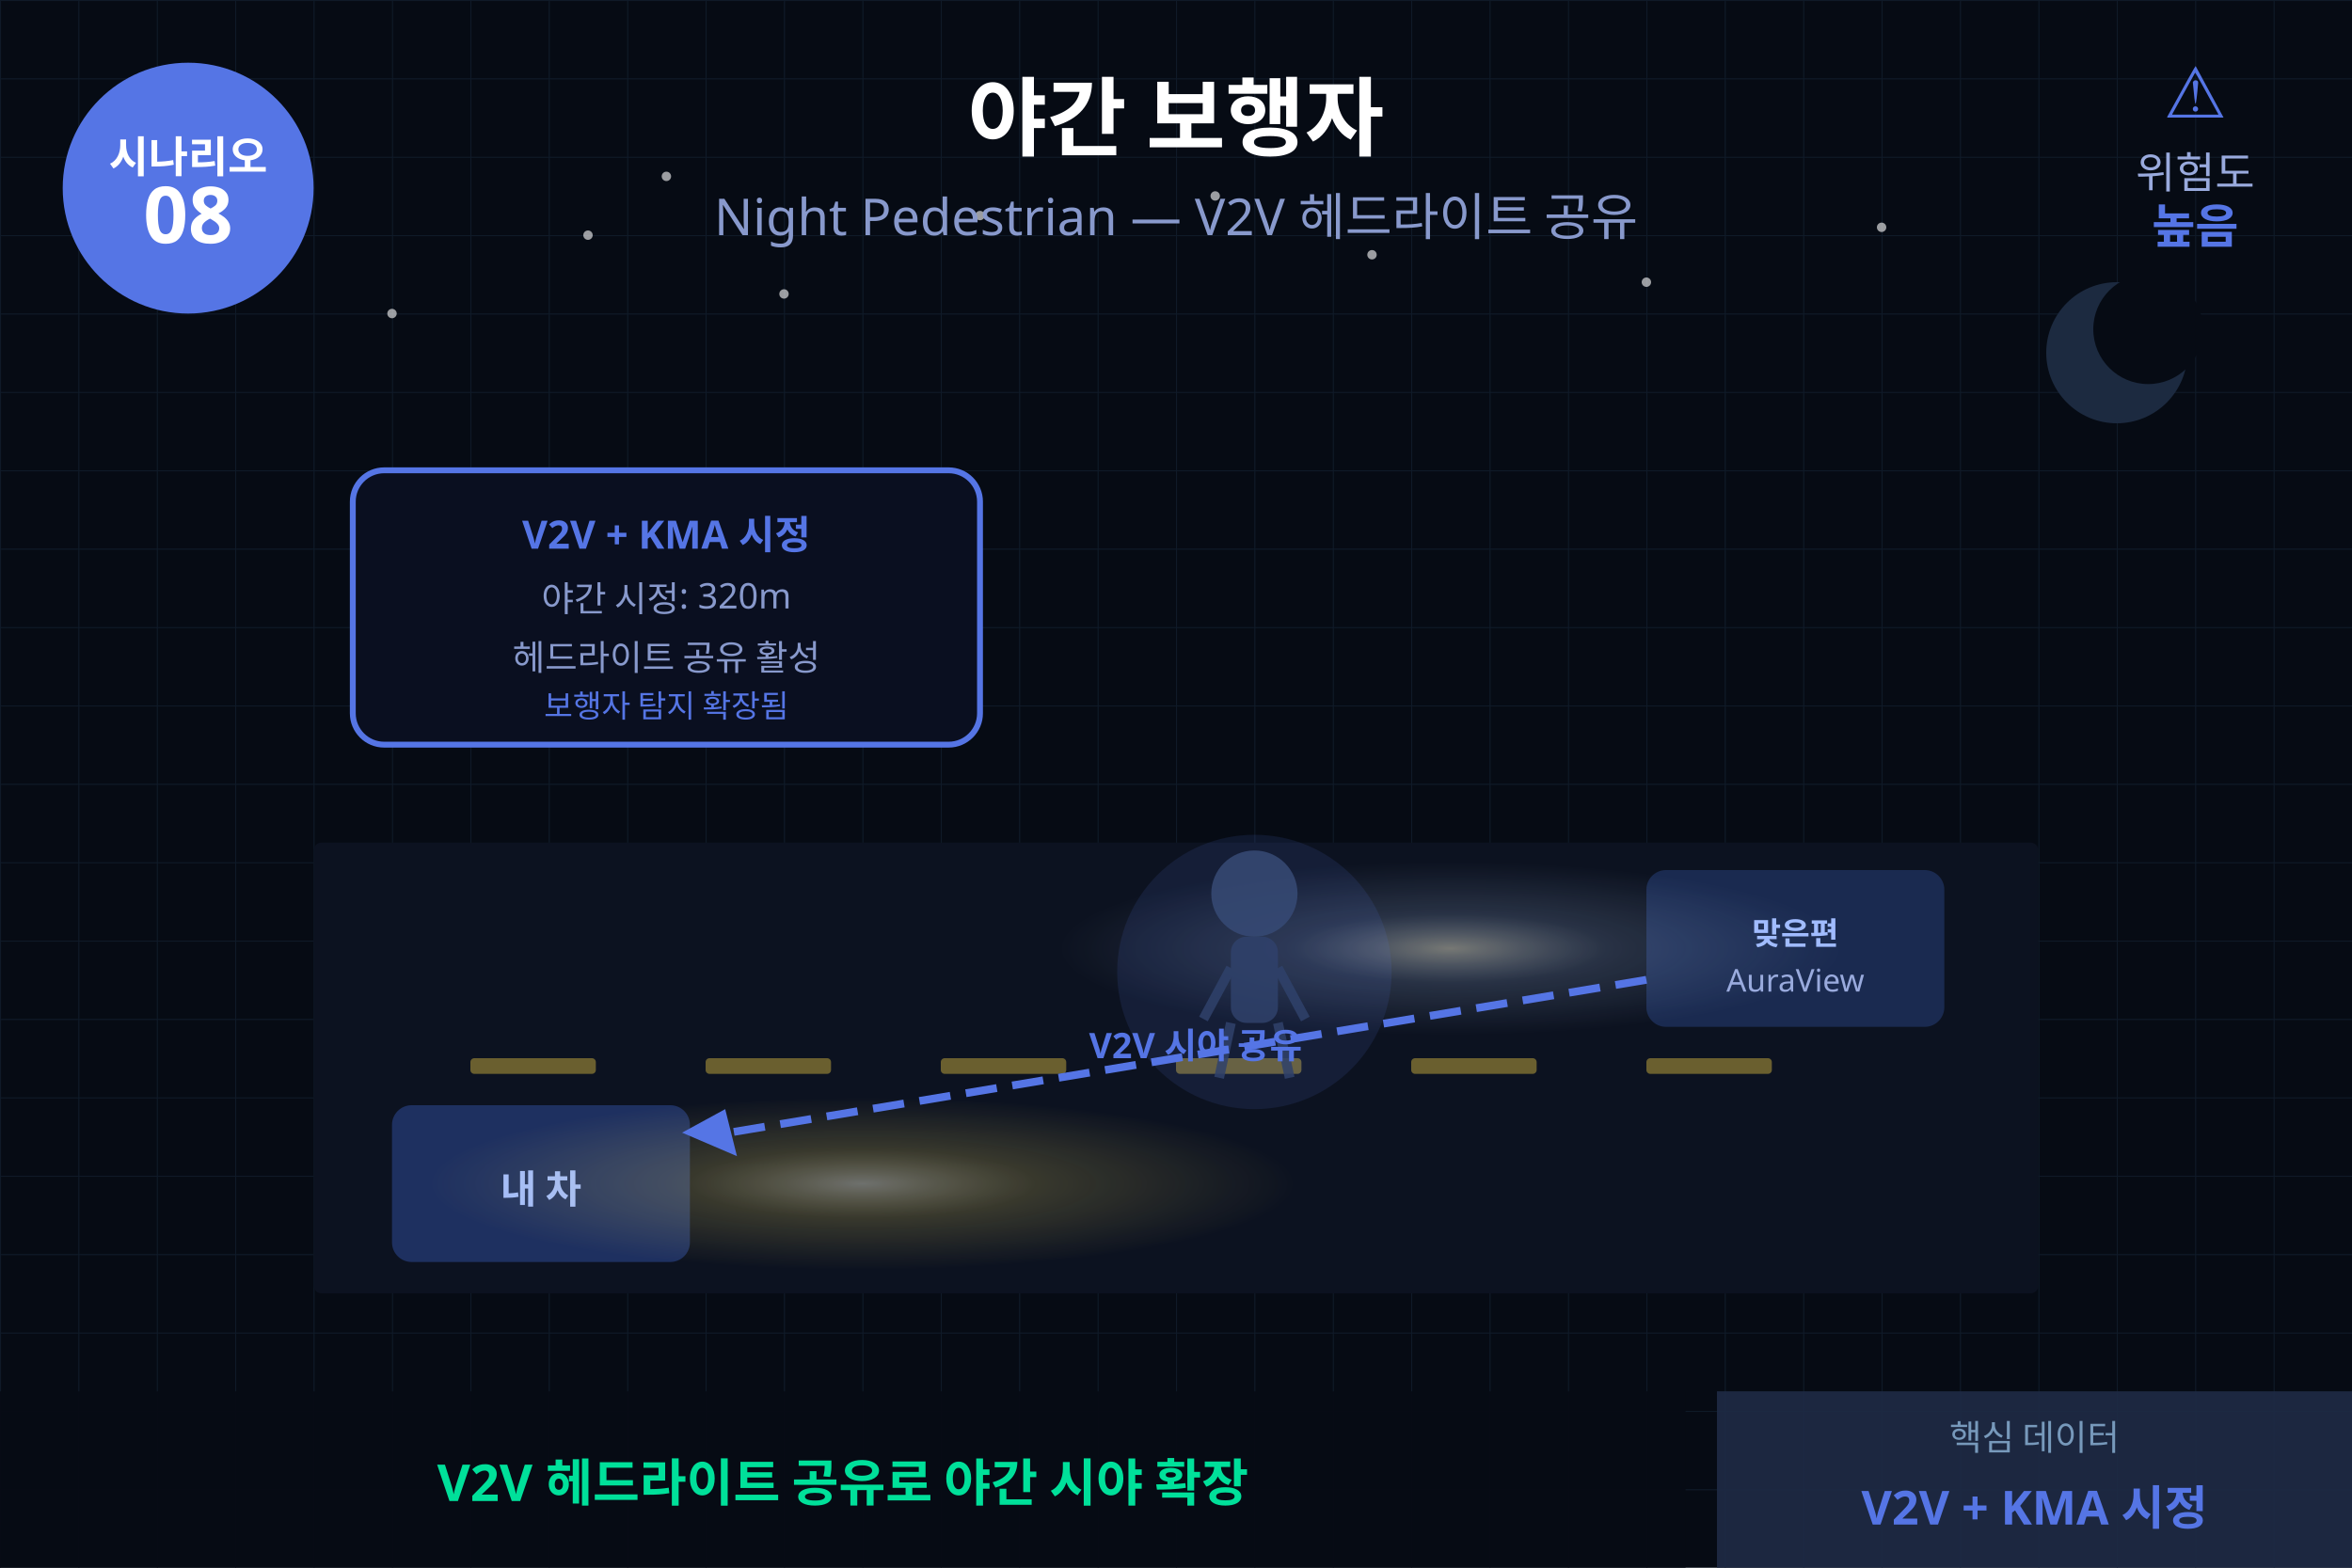
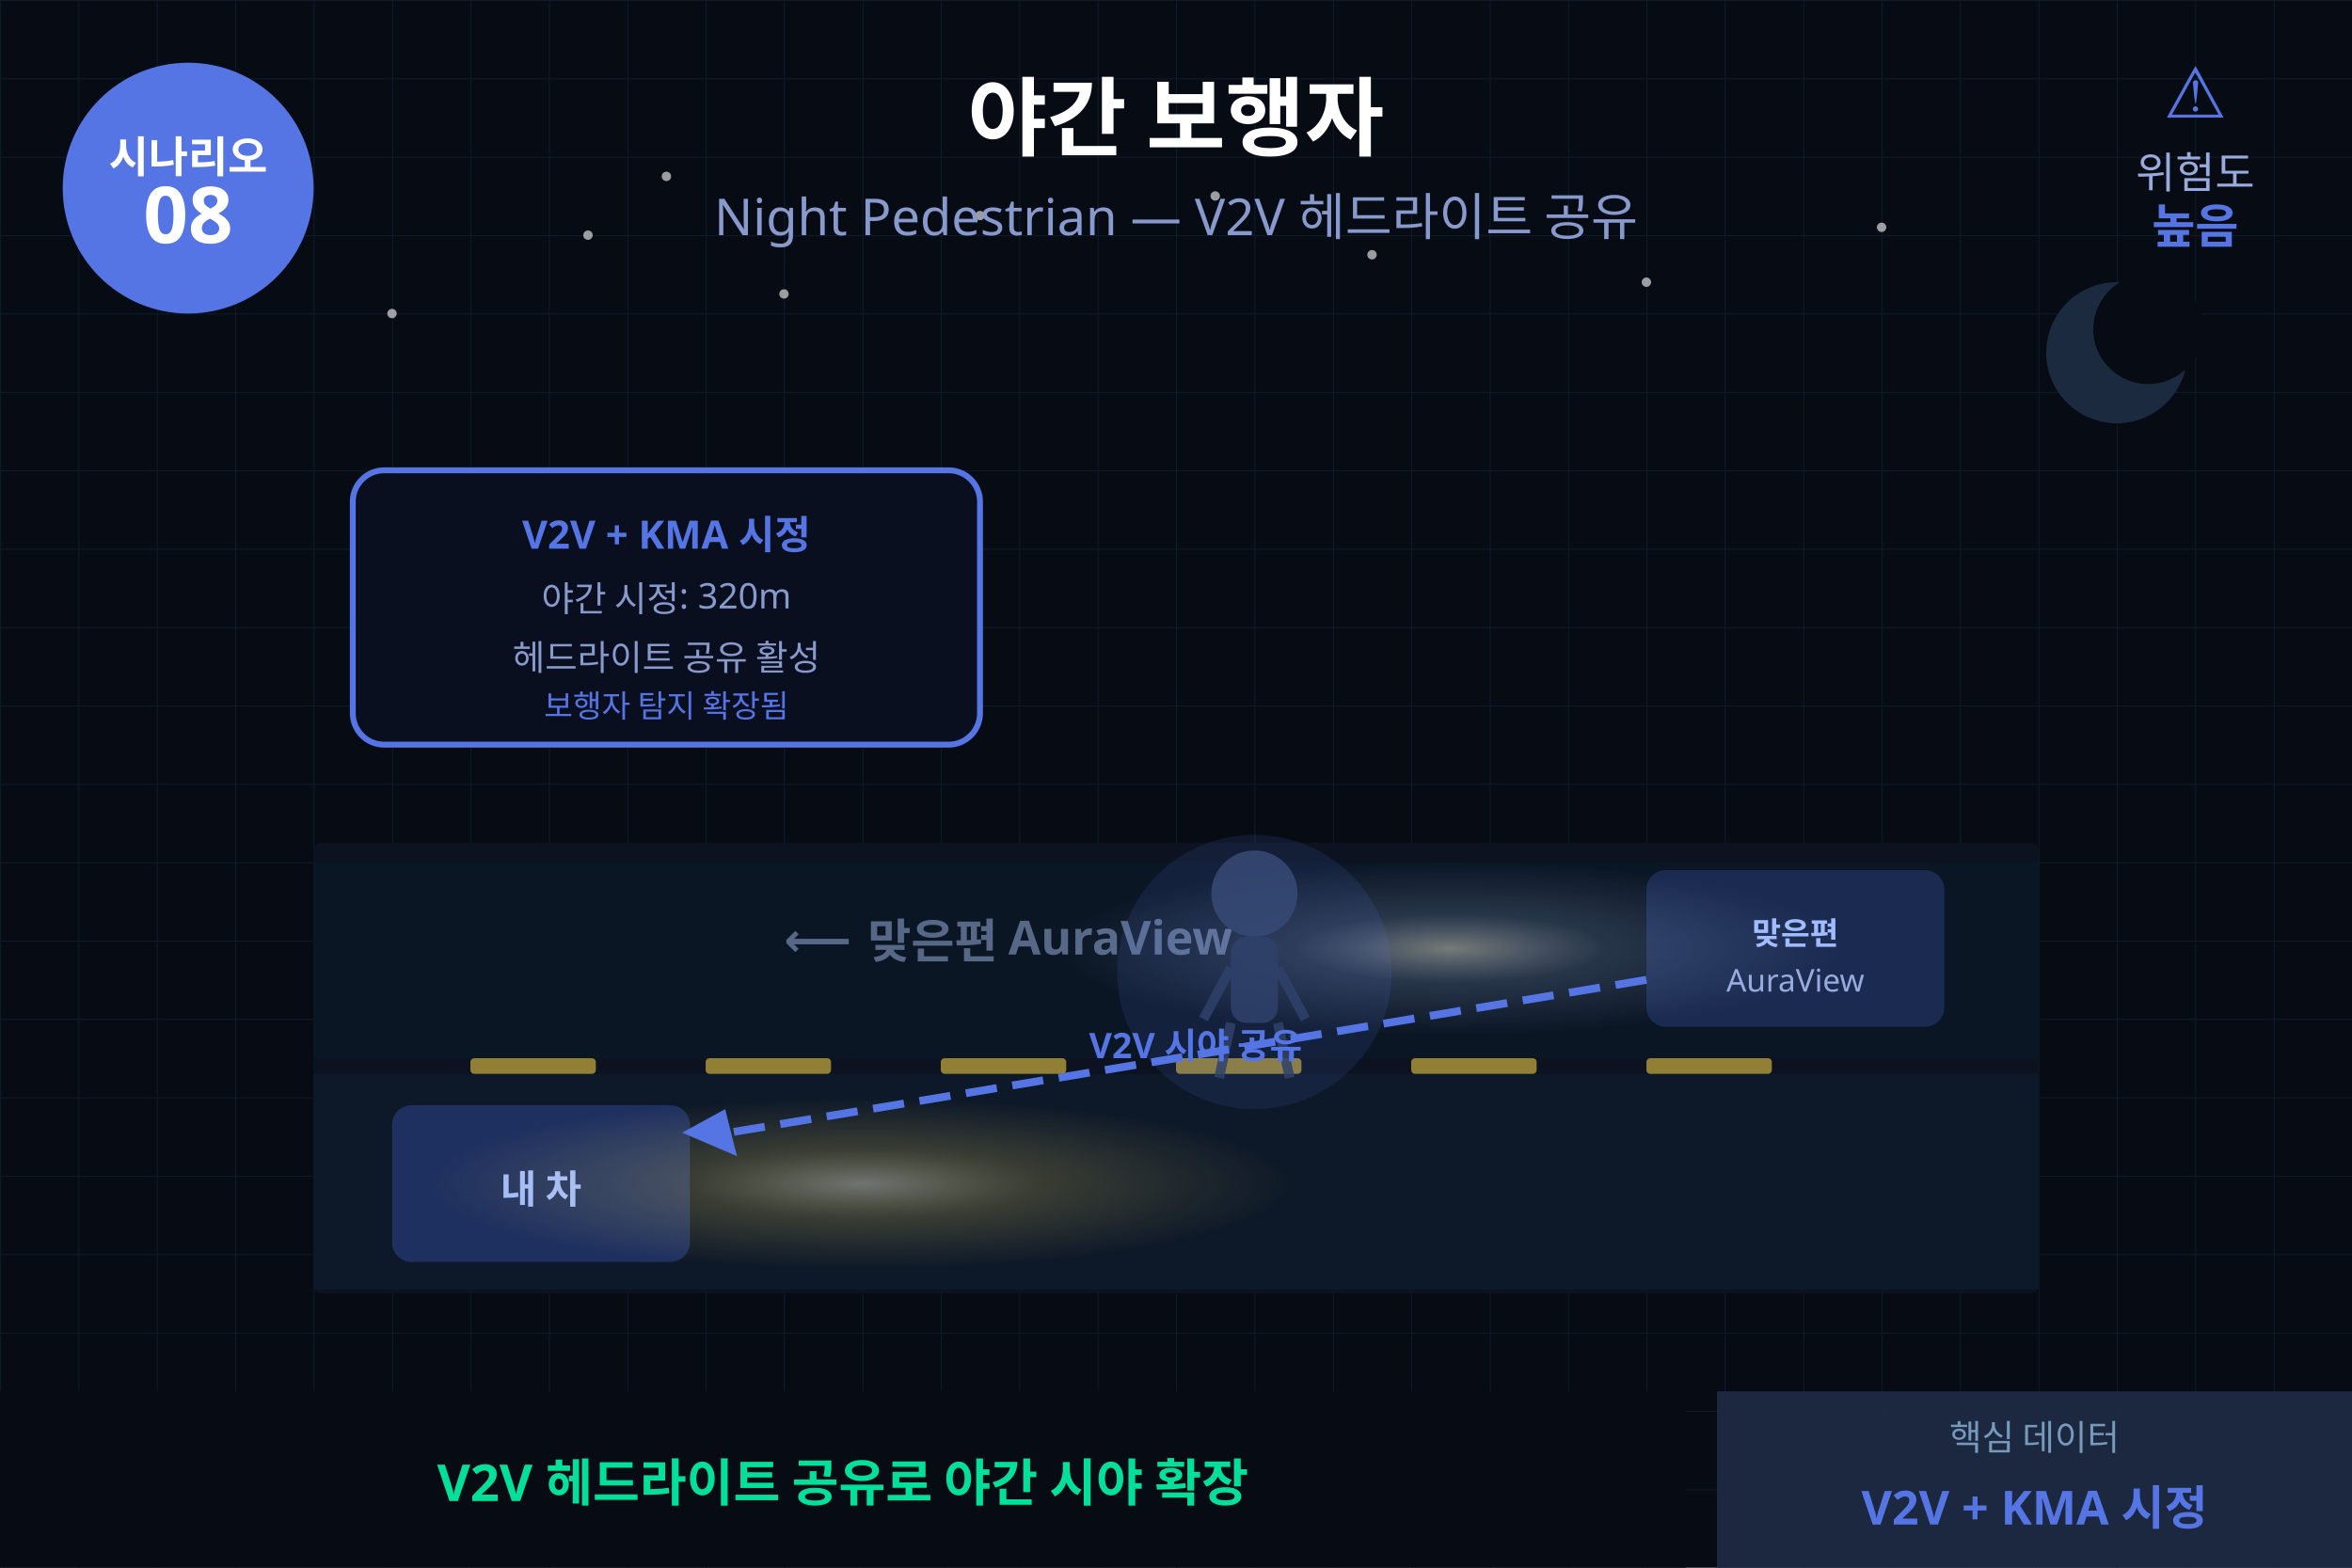
<svg xmlns="http://www.w3.org/2000/svg" viewBox="0 0 600 400" width="600" height="400" font-family="'Malgun Gothic','Apple SD Gothic Neo','Noto Sans KR',sans-serif">
  <rect width="600" height="400" fill="#060B14" />
  <defs>
    <pattern id="grid8" width="20" height="20" patternUnits="userSpaceOnUse">
      <path d="M20 0 L0 0 0 20" fill="none" stroke="#0F1A28" stroke-width="0.5" />
    </pattern>
    <radialGradient id="headlight1" cx="50%" cy="50%" r="50%">
      <stop offset="0%" stop-color="#FFFBE0" stop-opacity="0.9" />
      <stop offset="40%" stop-color="#FFE566" stop-opacity="0.4" />
      <stop offset="100%" stop-color="#FFE566" stop-opacity="0" />
    </radialGradient>
    <radialGradient id="headlight2" cx="50%" cy="50%" r="50%">
      <stop offset="0%" stop-color="#FFFBE0" stop-opacity="0.8" />
      <stop offset="40%" stop-color="#B8D4FF" stop-opacity="0.3" />
      <stop offset="100%" stop-color="#B8D4FF" stop-opacity="0" />
    </radialGradient>
    <circle id="star" r="1.2" fill="white" opacity="0.6" />
  </defs>
  <rect width="600" height="400" fill="url(#grid8)" />
  <use href="#star" x="100" y="80" />
  <use href="#star" x="150" y="60" />
  <use href="#star" x="200" y="75" />
  <use href="#star" x="250" y="55" />
  <use href="#star" x="350" y="65" />
  <use href="#star" x="420" y="72" />
  <use href="#star" x="480" y="58" />
  <use href="#star" x="530" y="80" />
  <use href="#star" x="310" y="50" />
  <use href="#star" x="170" y="45" />
  <circle cx="48" cy="48" r="32" fill="#5575E5" />
  <text x="48" y="44" text-anchor="middle" font-size="11" fill="white" font-weight="700">시나리오</text>
  <text x="48" y="62" text-anchor="middle" font-size="20" fill="white" font-weight="900">08</text>
  <text x="300" y="38" text-anchor="middle" font-size="22" font-weight="800" fill="white">야간 보행자</text>
  <text x="300" y="60" text-anchor="middle" font-size="13" fill="#8899CC">Night Pedestrian — V2V 헤드라이트 공유</text>
  <text x="560" y="30" text-anchor="middle" font-size="18" fill="#5575E5">⚠</text>
  <text x="560" y="48" text-anchor="middle" font-size="11" fill="#99AADD">위험도</text>
  <text x="560" y="62" text-anchor="middle" font-size="12" fill="#5575E5" font-weight="700">높음</text>
  <rect x="80" y="215" width="440" height="115" rx="2" fill="#0C1220" />
-   <rect x="120" y="270" width="32" height="4" rx="1" fill="#A89238" opacity="0.6" />
-   <rect x="180" y="270" width="32" height="4" rx="1" fill="#A89238" opacity="0.6" />
-   <rect x="240" y="270" width="32" height="4" rx="1" fill="#A89238" opacity="0.6" />
-   <rect x="300" y="270" width="32" height="4" rx="1" fill="#A89238" opacity="0.6" />
-   <rect x="360" y="270" width="32" height="4" rx="1" fill="#A89238" opacity="0.6" />
-   <rect x="420" y="270" width="32" height="4" rx="1" fill="#A89238" opacity="0.6" />
+   <rect x="80" y="220" width="440" height="50" fill="#0A1828" opacity="0.65" />
+   <rect x="80" y="274" width="440" height="55" fill="#102035" opacity="0.40" />
+   <rect x="120" y="270" width="32" height="4" rx="1" fill="#A89238" opacity="0.85" />
+   <rect x="180" y="270" width="32" height="4" rx="1" fill="#A89238" opacity="0.85" />
+   <rect x="240" y="270" width="32" height="4" rx="1" fill="#A89238" opacity="0.85" />
+   <rect x="300" y="270" width="32" height="4" rx="1" fill="#A89238" opacity="0.85" />
+   <rect x="360" y="270" width="32" height="4" rx="1" fill="#A89238" opacity="0.85" />
+   <rect x="420" y="270" width="32" height="4" rx="1" fill="#A89238" opacity="0.85" />
+   <text x="200" y="244" font-size="12" font-weight="900" fill="#5A6C8C" opacity="0.95">⟵ 맞은편 AuraView</text>
+   <text x="100" y="318" font-size="12" font-weight="900" fill="#7CC8FF" opacity="0.95">내 차 ⟶</text>
  <rect x="100" y="282" width="76" height="40" rx="5" fill="#1E3060" />
  <text x="138" y="307" text-anchor="middle" font-size="10" fill="#A0BBFF" font-weight="800">내 차</text>
  <ellipse cx="220" cy="302" rx="110" ry="22" fill="url(#headlight1)" opacity="0.45" />
  <rect x="420" y="222" width="76" height="40" rx="5" fill="#1A2A50" />
  <text x="458" y="241" text-anchor="middle" font-size="8" fill="#A0BBFF" font-weight="700">맞은편</text>
  <text x="458" y="253" text-anchor="middle" font-size="8" fill="#99AADD">AuraView</text>
  <ellipse cx="370" cy="242" rx="100" ry="22" fill="url(#headlight2)" opacity="0.55" />
  <g opacity="0.85">
    <circle cx="320" cy="228" r="11" fill="#334466" />
    <rect x="314" y="239" width="12" height="22" rx="4" fill="#2A3A5A" />
    <line x1="314" y1="247" x2="307" y2="260" stroke="#2A3A5A" stroke-width="2.5" />
    <line x1="326" y1="247" x2="333" y2="260" stroke="#2A3A5A" stroke-width="2.5" />
    <line x1="314" y1="261" x2="311" y2="275" stroke="#2A3A5A" stroke-width="2.5" />
    <line x1="326" y1="261" x2="329" y2="275" stroke="#2A3A5A" stroke-width="2.5" />
  </g>
  <circle cx="320" cy="248" r="35" fill="#5575E5" opacity="0.12" />
  <path d="M 420 250 L 180 290" stroke="#5575E5" stroke-width="2" fill="none" stroke-dasharray="8,4">
    <animate attributeName="stroke-dashoffset" values="0;-24" dur="1s" repeatCount="indefinite" />
  </path>
  <polygon points="185,283 174,289 188,295" fill="#5575E5" />
  <text x="305" y="270" text-anchor="middle" font-size="9" fill="#5575E5" font-weight="700">V2V 시야 공유</text>
  <rect x="90" y="120" width="160" height="70" rx="8" fill="#0A0F20" stroke="#5575E5" stroke-width="1.5" />
  <text x="170" y="140" text-anchor="middle" font-size="10" fill="#5575E5" font-weight="700">V2V + KMA 시정</text>
  <text x="170" y="156" text-anchor="middle" font-size="9" fill="#8899CC">야간 시정: 320m</text>
  <text x="170" y="171" text-anchor="middle" font-size="9" fill="#8899CC">헤드라이트 공유 활성</text>
  <text x="170" y="183" text-anchor="middle" font-size="8" fill="#5575E5">보행자 탐지 확장됨</text>
  <circle cx="320" cy="248" r="22" fill="none" stroke="#5575E5" stroke-width="2" opacity="0">
    <animate attributeName="r" values="22;48;22" dur="2.3s" repeatCount="indefinite" />
    <animate attributeName="opacity" values="0.8;0;0.8" dur="2.3s" repeatCount="indefinite" />
  </circle>
  <circle cx="540" cy="90" r="18" fill="#1C2A40" />
  <circle cx="548" cy="84" r="14" fill="#060B14" />
  <rect x="0" y="355" width="430" height="45" fill="#060B14" opacity="0.95" />
  <text x="215" y="383" text-anchor="middle" font-size="13" fill="#00E09A" font-weight="700">V2V 헤드라이트 공유로 야간 시야 확장</text>
  <rect x="438" y="355" width="162" height="45" fill="#1E2A45" opacity="0.9" />
  <text x="519" y="370" text-anchor="middle" font-size="9" fill="#7799BB">핵심 데이터</text>
  <text x="519" y="389" text-anchor="middle" font-size="12" fill="#5575E5" font-weight="800">V2V + KMA 시정</text>
</svg>
